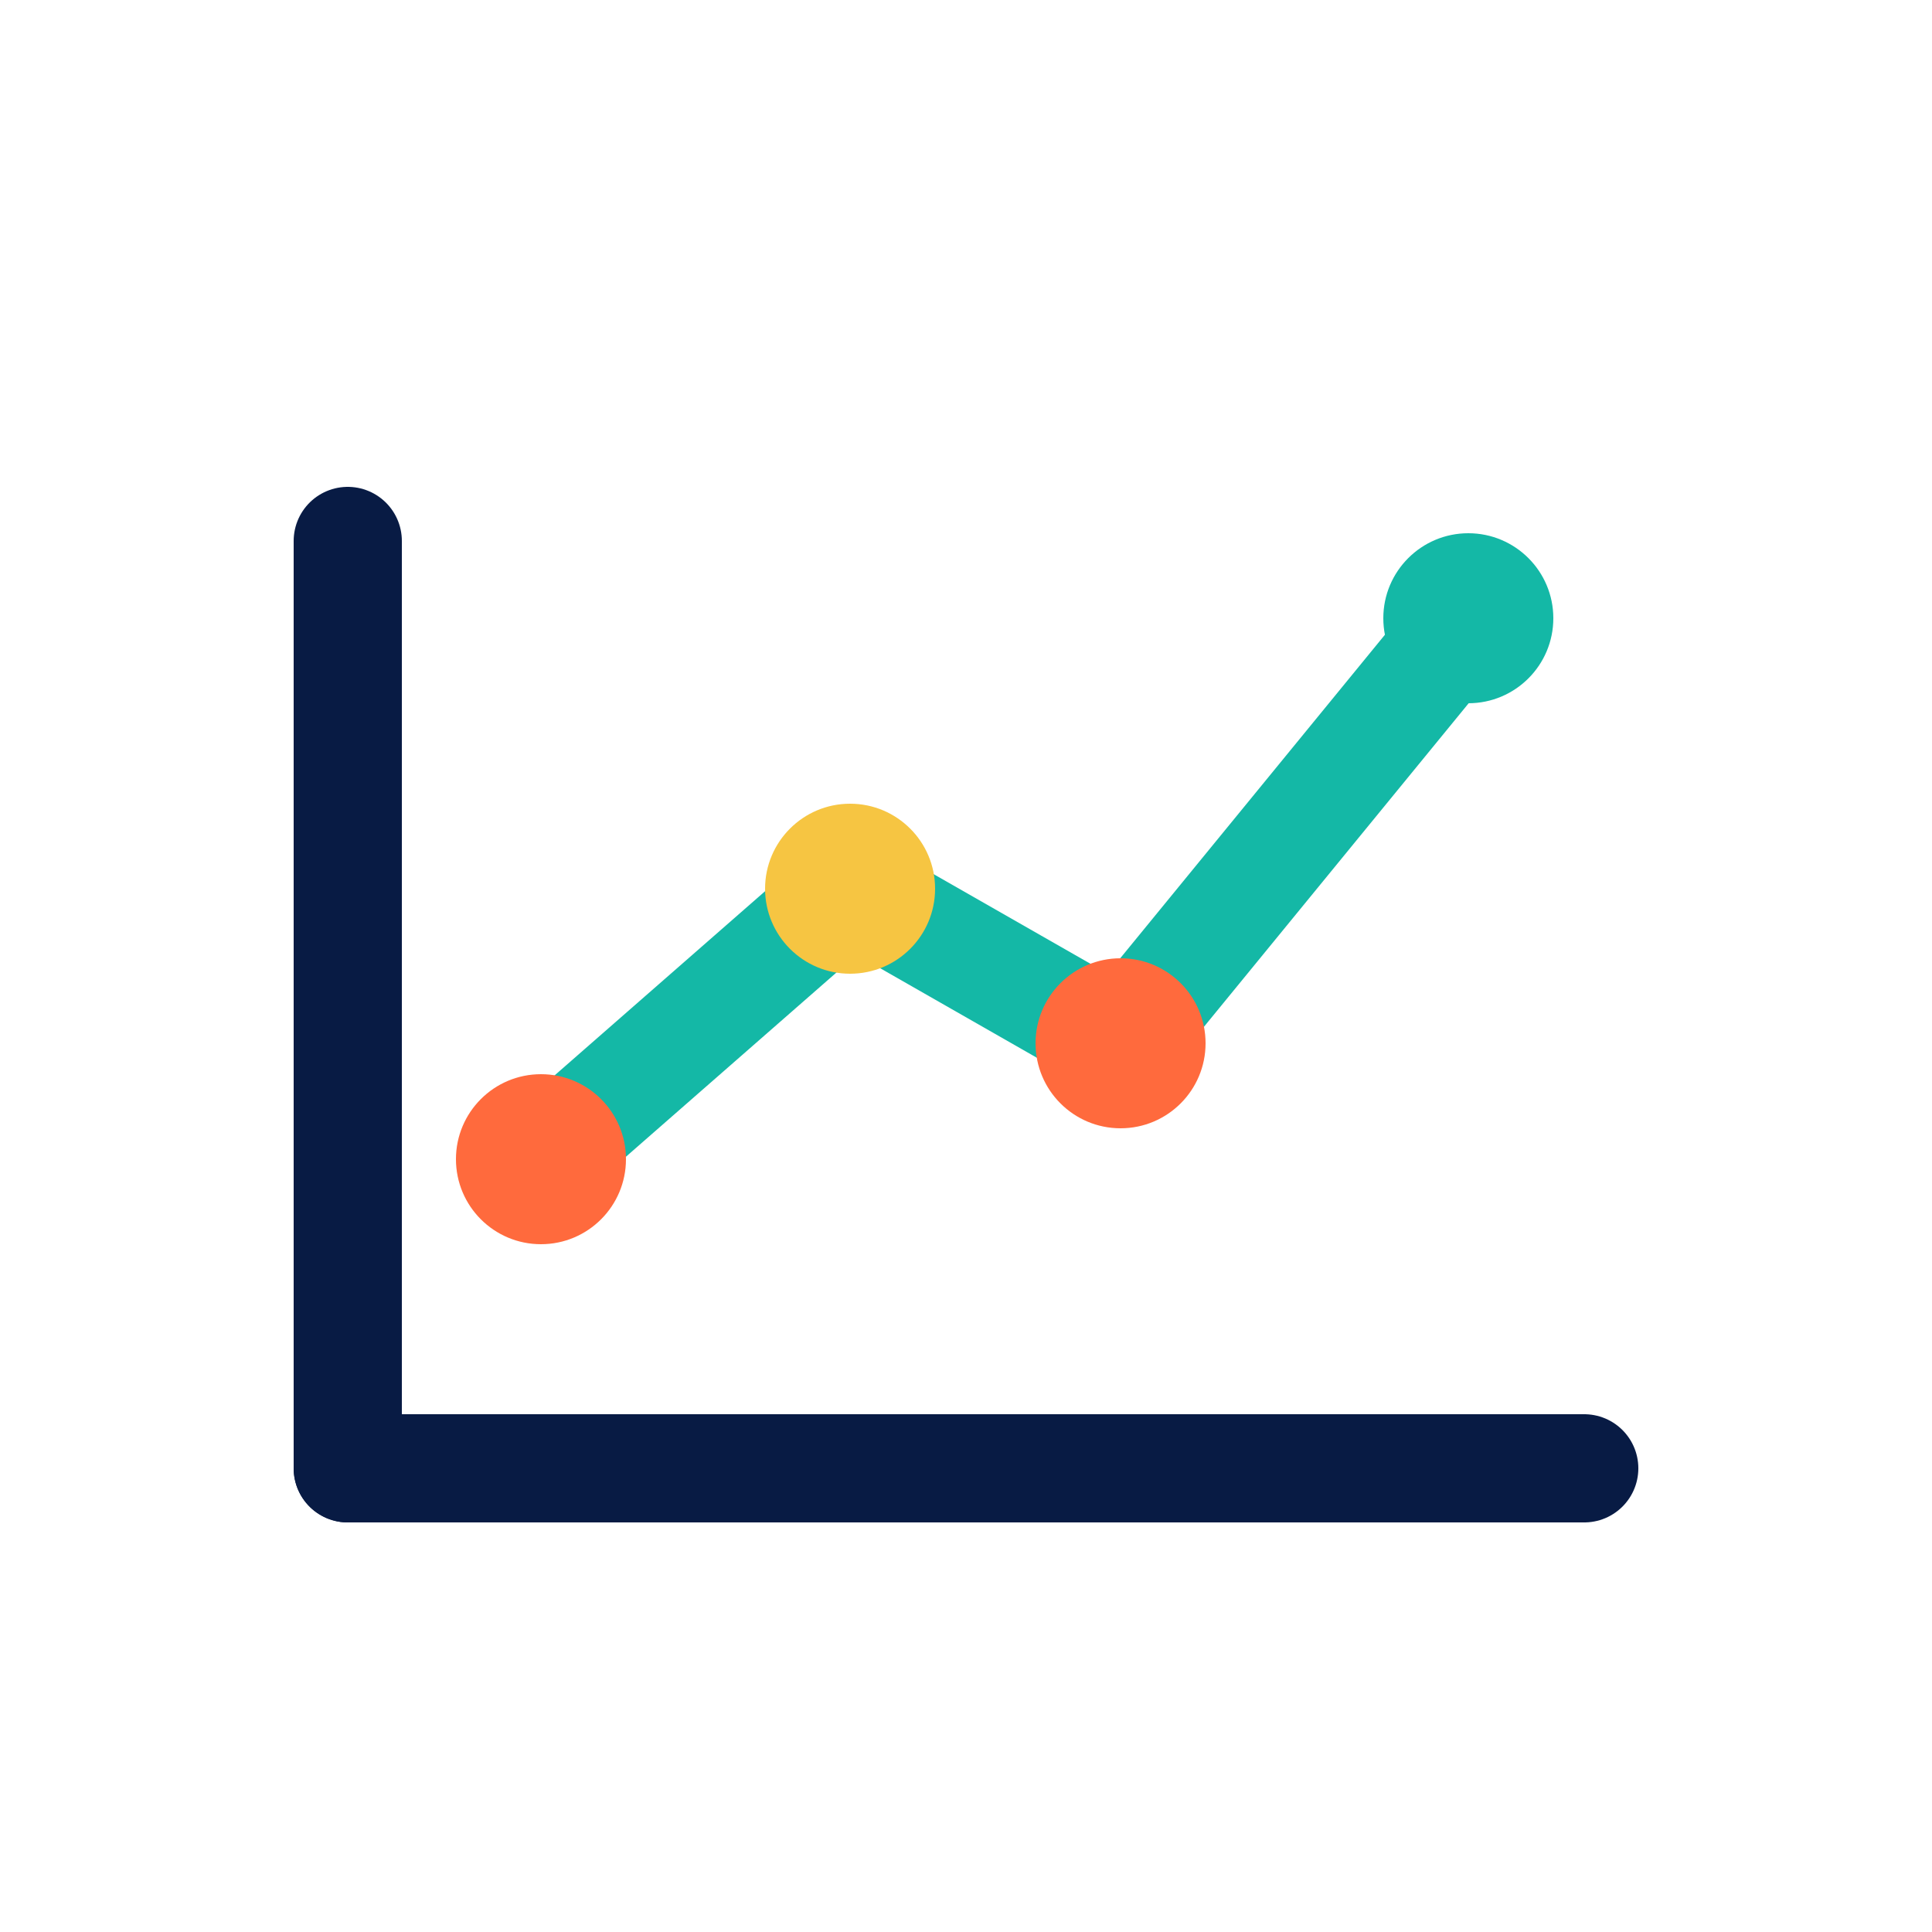
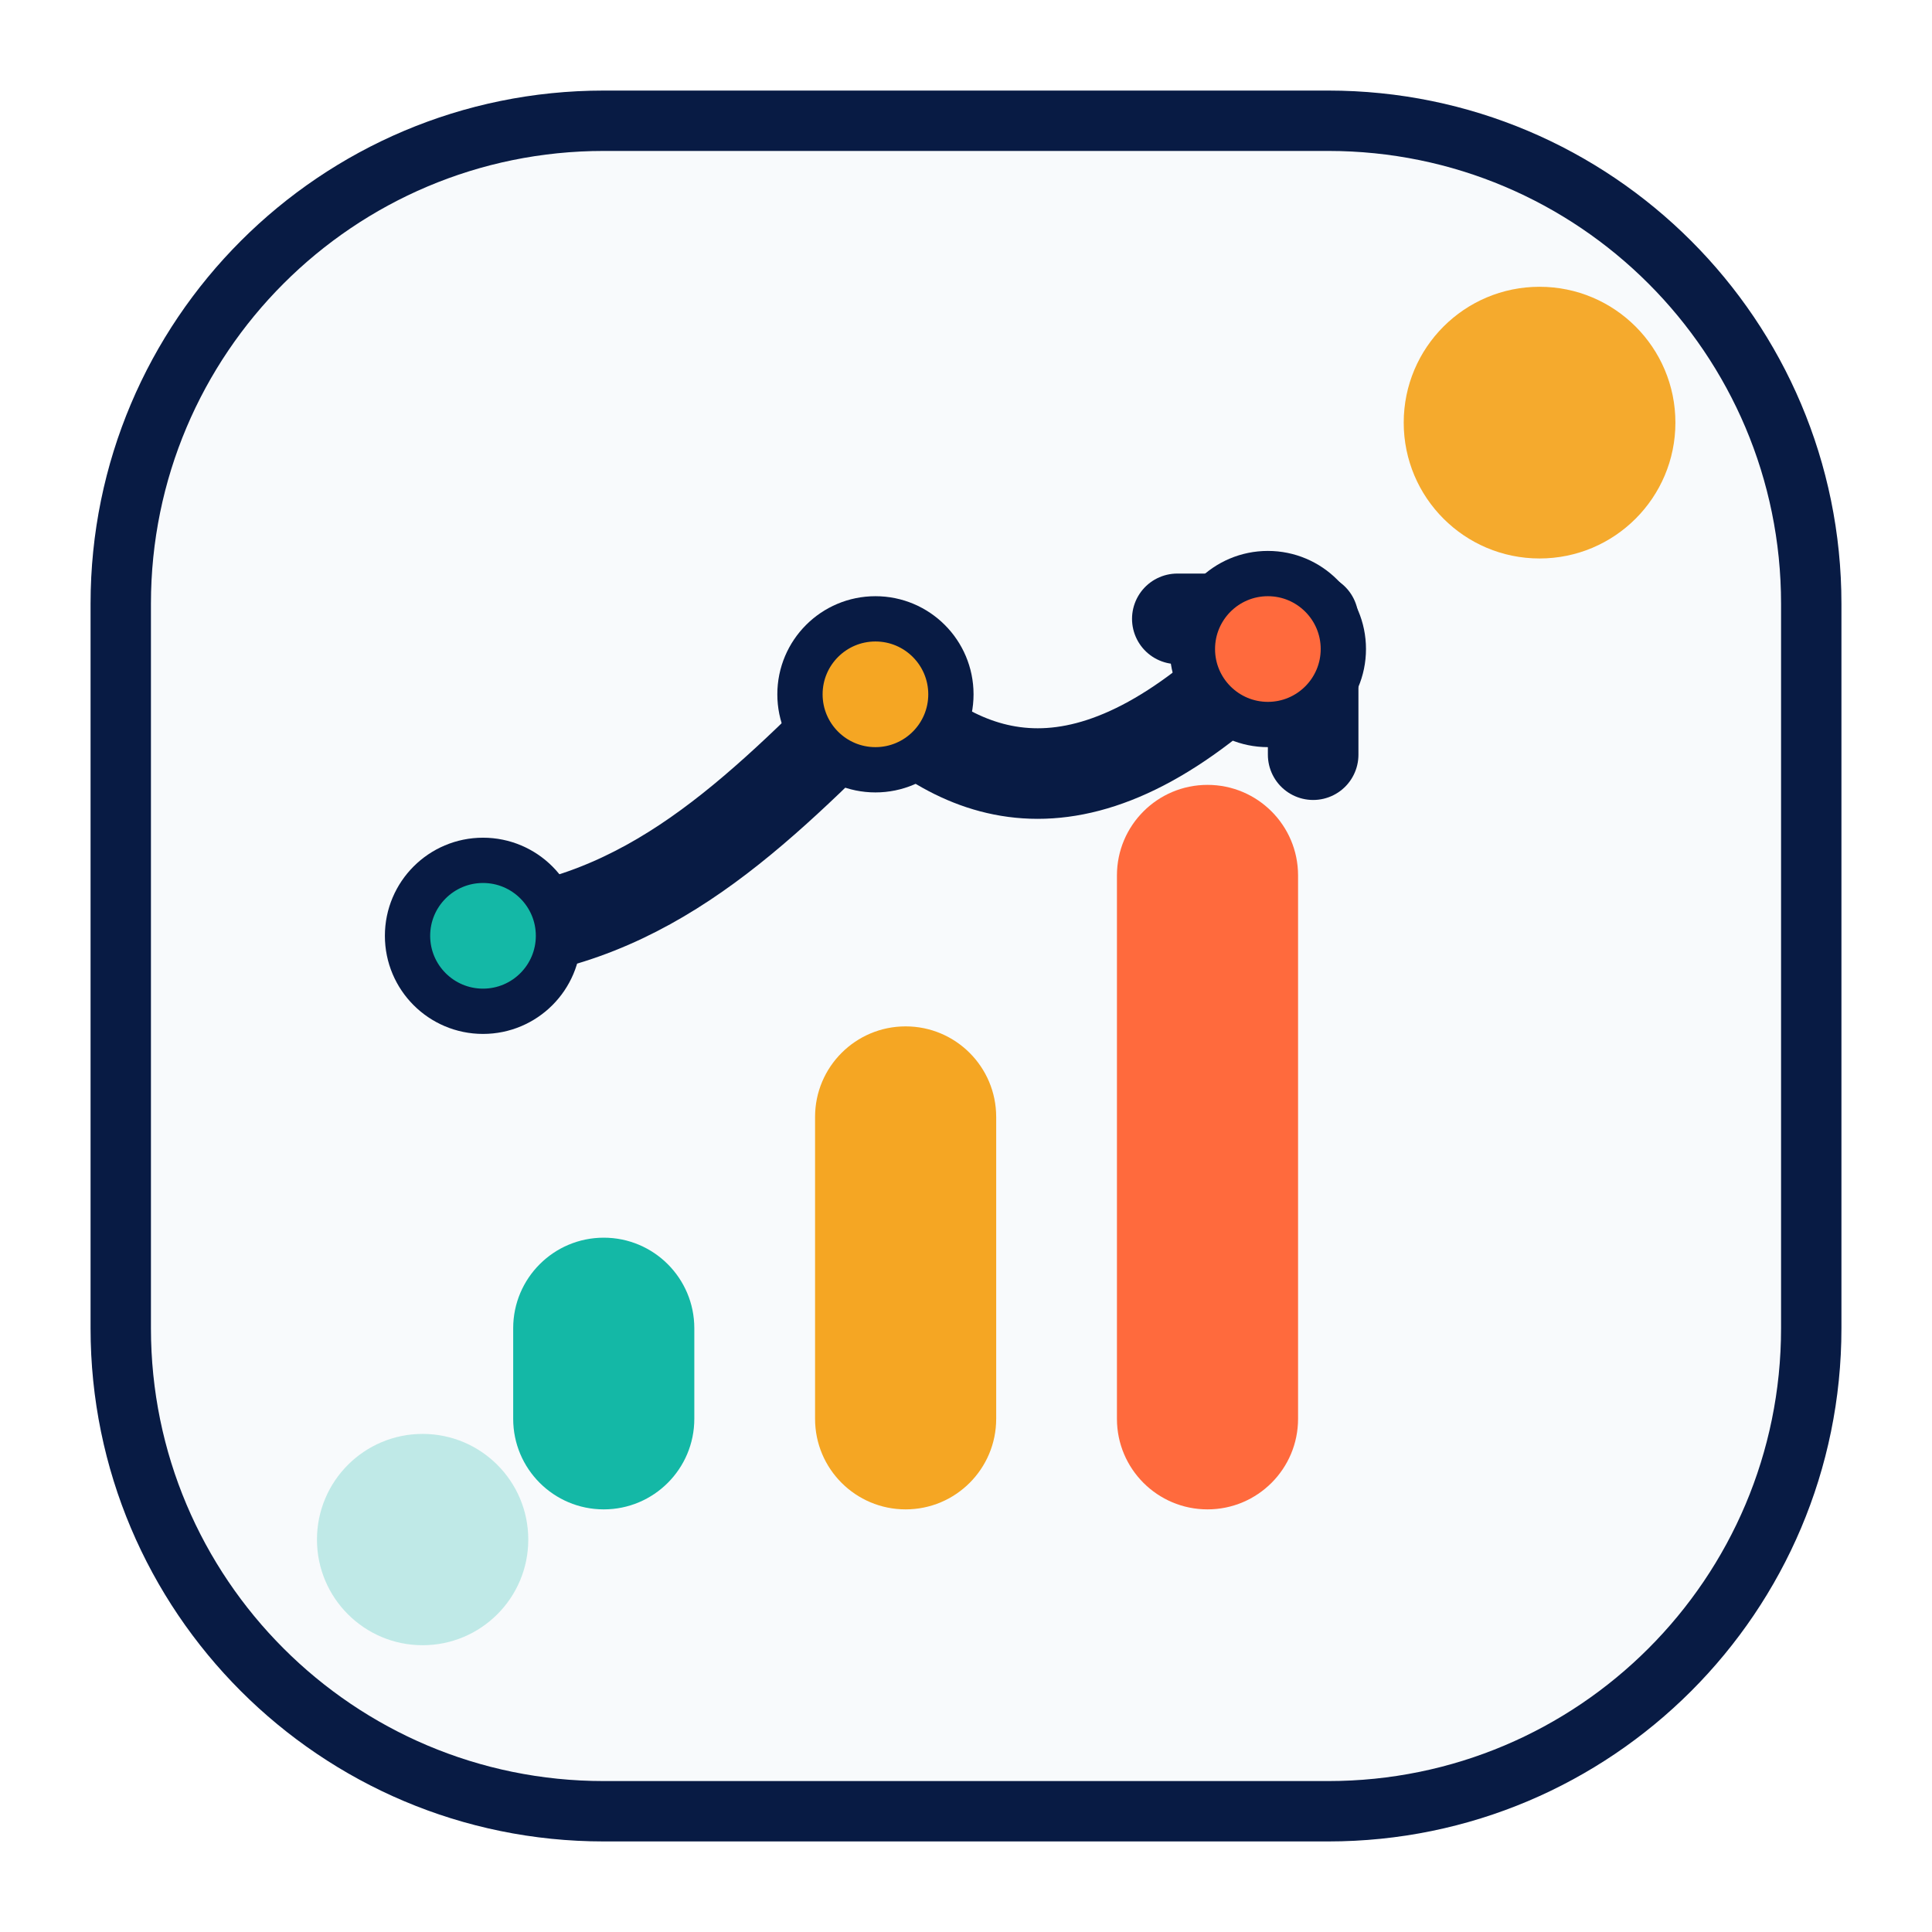
- <svg xmlns="http://www.w3.org/2000/svg" width="50" height="50" viewBox="0 0 50 50" fill="none">
-   <path d="M9 38V14" stroke="#081B44" stroke-width="2.8" stroke-linecap="round" />
-   <path d="M9 38H41" stroke="#081B44" stroke-width="2.8" stroke-linecap="round" />
-   <path d="M14 30L22 23L29 27L38 16" stroke="#14B8A6" stroke-width="2.8" stroke-linecap="round" stroke-linejoin="round" />
-   <circle cx="14" cy="30" r="2.2" fill="#FF6A3D" />
-   <circle cx="22" cy="23" r="2.2" fill="#F6C542" />
-   <circle cx="29" cy="27" r="2.2" fill="#FF6A3D" />
-   <circle cx="38" cy="16" r="2.2" fill="#14B8A6" />
+ <svg xmlns="http://www.w3.org/2000/svg" width="128" height="128" viewBox="0 0 128 128" fill="none" role="img" aria-label="Progress analytics icon">
+   <rect x="8" y="8" width="112" height="112" rx="32" fill="#F8FAFC" />
+   <rect x="8" y="8" width="112" height="112" rx="32" stroke="#081B44" stroke-width="4" />
+   <circle cx="102" cy="28" r="9" fill="#F5A623" opacity="0.95" />
+   <circle cx="28" cy="102" r="7" fill="#14B8A6" opacity="0.25" />
+   <rect x="34" y="82" width="12" height="18" rx="6" fill="#14B8A6" />
+   <rect x="54" y="68" width="12" height="32" rx="6" fill="#F5A623" />
+   <rect x="74" y="52" width="12" height="48" rx="6" fill="#FF6A3D" />
+   <path d="M32 62C43 61 50 54 58 46C64 52 72 55 84 43" stroke="#081B44" stroke-width="6" stroke-linecap="round" stroke-linejoin="round" />
+   <path d="M78 41H87V50" stroke="#081B44" stroke-width="6" stroke-linecap="round" stroke-linejoin="round" />
+   <circle cx="32" cy="62" r="5" fill="#14B8A6" stroke="#081B44" stroke-width="3" />
+   <circle cx="58" cy="46" r="5" fill="#F5A623" stroke="#081B44" stroke-width="3" />
+   <circle cx="84" cy="43" r="5" fill="#FF6A3D" stroke="#081B44" stroke-width="3" />
</svg>
